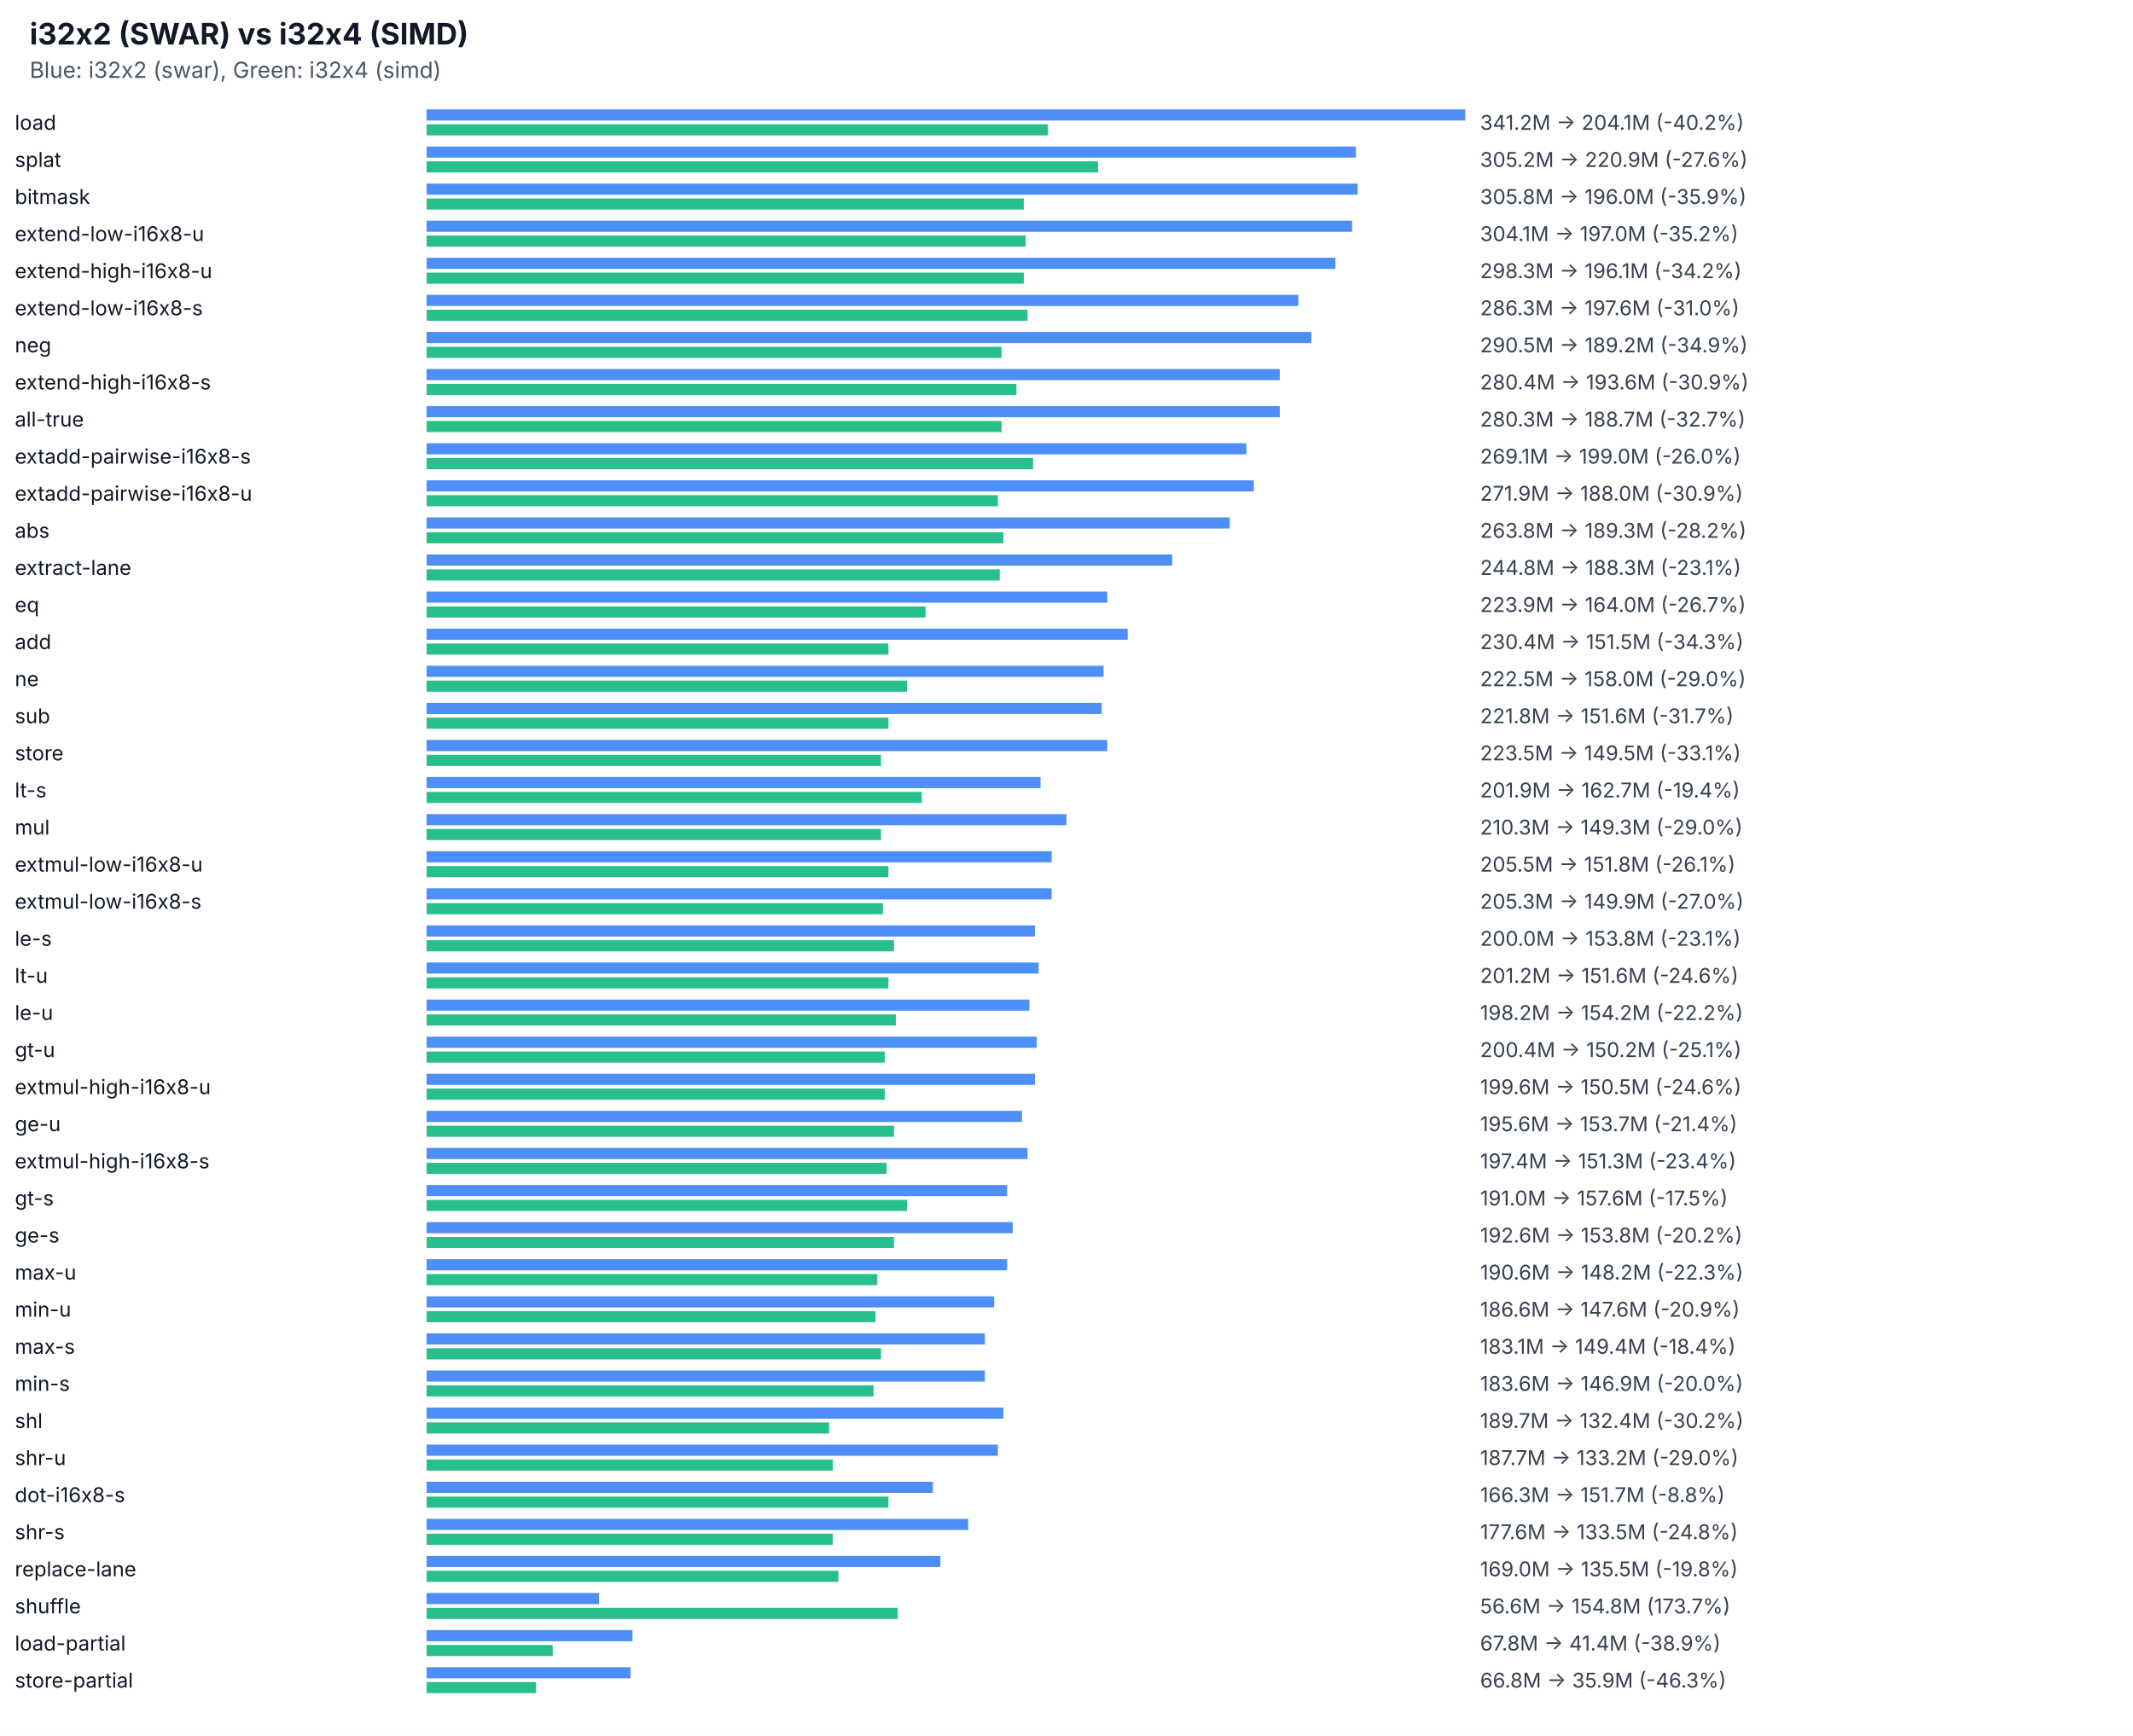
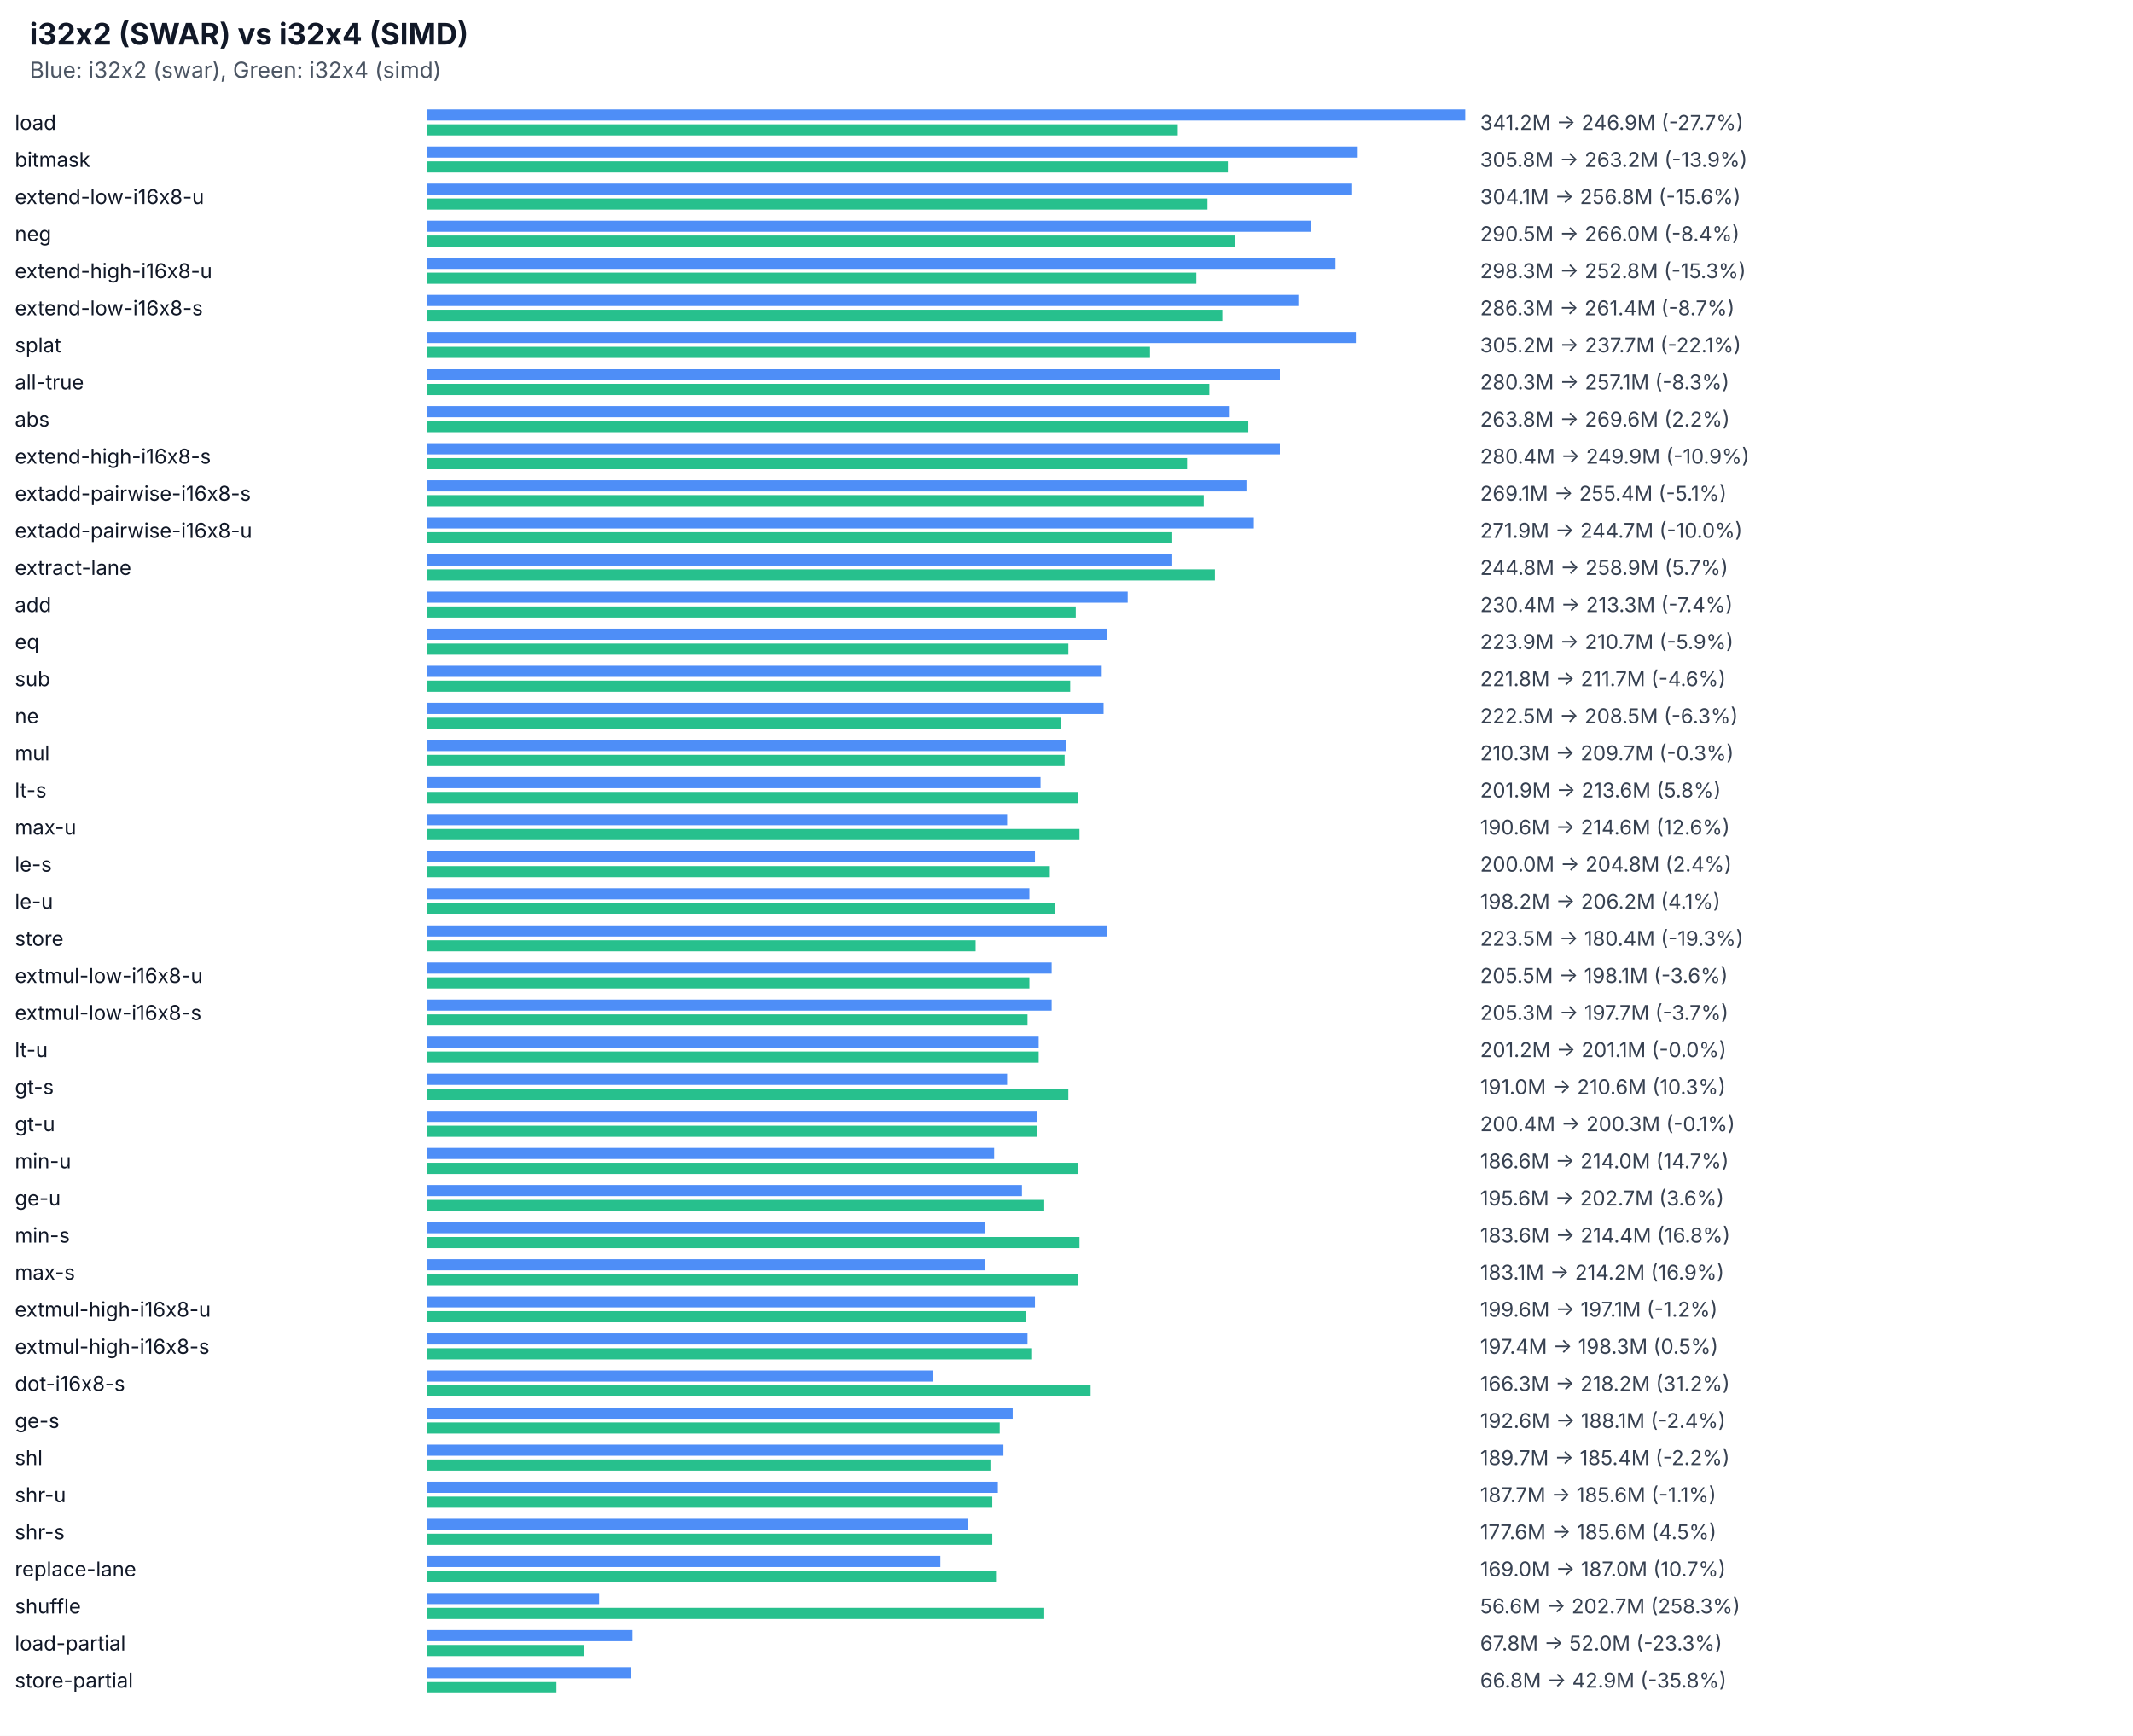
<svg xmlns="http://www.w3.org/2000/svg" width="1150" height="936" viewBox="0 0 1150 936">
  <rect x="0" y="0" width="1150" height="936" fill="#ffffff" />
  <text x="16" y="24" font-family="Inter, Arial, sans-serif" font-size="16" font-weight="700" fill="#111827">i32x2 (SWAR) vs i32x4 (SIMD)</text>
  <text x="16" y="42" font-family="Inter, Arial, sans-serif" font-size="12" fill="#4b5563">Blue: i32x2 (swar), Green: i32x4 (simd)</text>
  <text x="8" y="70" font-family="Inter, Arial, sans-serif" font-size="11" fill="#111827">load</text>
  <rect x="230" y="59" width="560" height="6" fill="#3b82f6" opacity="0.9" />
-   <rect x="230" y="67" width="335" height="6" fill="#10b981" opacity="0.9" />
-   <text x="798" y="70" font-family="Inter, Arial, sans-serif" font-size="11" fill="#374151">341.2M -&gt; 204.1M (-40.2%)</text>
-   <text x="8" y="90" font-family="Inter, Arial, sans-serif" font-size="11" fill="#111827">splat</text>
-   <rect x="230" y="79" width="501" height="6" fill="#3b82f6" opacity="0.9" />
-   <rect x="230" y="87" width="362" height="6" fill="#10b981" opacity="0.9" />
-   <text x="798" y="90" font-family="Inter, Arial, sans-serif" font-size="11" fill="#374151">305.2M -&gt; 220.9M (-27.6%)</text>
-   <text x="8" y="110" font-family="Inter, Arial, sans-serif" font-size="11" fill="#111827">bitmask</text>
-   <rect x="230" y="99" width="502" height="6" fill="#3b82f6" opacity="0.9" />
-   <rect x="230" y="107" width="322" height="6" fill="#10b981" opacity="0.9" />
-   <text x="798" y="110" font-family="Inter, Arial, sans-serif" font-size="11" fill="#374151">305.8M -&gt; 196.0M (-35.9%)</text>
-   <text x="8" y="130" font-family="Inter, Arial, sans-serif" font-size="11" fill="#111827">extend-low-i16x8-u</text>
-   <rect x="230" y="119" width="499" height="6" fill="#3b82f6" opacity="0.9" />
-   <rect x="230" y="127" width="323" height="6" fill="#10b981" opacity="0.9" />
-   <text x="798" y="130" font-family="Inter, Arial, sans-serif" font-size="11" fill="#374151">304.1M -&gt; 197.0M (-35.2%)</text>
+   <rect x="230" y="67" width="405" height="6" fill="#10b981" opacity="0.9" />
+   <text x="798" y="70" font-family="Inter, Arial, sans-serif" font-size="11" fill="#374151">341.2M -&gt; 246.9M (-27.7%)</text>
+   <text x="8" y="90" font-family="Inter, Arial, sans-serif" font-size="11" fill="#111827">bitmask</text>
+   <rect x="230" y="79" width="502" height="6" fill="#3b82f6" opacity="0.9" />
+   <rect x="230" y="87" width="432" height="6" fill="#10b981" opacity="0.9" />
+   <text x="798" y="90" font-family="Inter, Arial, sans-serif" font-size="11" fill="#374151">305.8M -&gt; 263.2M (-13.9%)</text>
+   <text x="8" y="110" font-family="Inter, Arial, sans-serif" font-size="11" fill="#111827">extend-low-i16x8-u</text>
+   <rect x="230" y="99" width="499" height="6" fill="#3b82f6" opacity="0.9" />
+   <rect x="230" y="107" width="421" height="6" fill="#10b981" opacity="0.9" />
+   <text x="798" y="110" font-family="Inter, Arial, sans-serif" font-size="11" fill="#374151">304.1M -&gt; 256.8M (-15.6%)</text>
+   <text x="8" y="130" font-family="Inter, Arial, sans-serif" font-size="11" fill="#111827">neg</text>
+   <rect x="230" y="119" width="477" height="6" fill="#3b82f6" opacity="0.9" />
+   <rect x="230" y="127" width="436" height="6" fill="#10b981" opacity="0.9" />
+   <text x="798" y="130" font-family="Inter, Arial, sans-serif" font-size="11" fill="#374151">290.5M -&gt; 266.0M (-8.4%)</text>
  <text x="8" y="150" font-family="Inter, Arial, sans-serif" font-size="11" fill="#111827">extend-high-i16x8-u</text>
  <rect x="230" y="139" width="490" height="6" fill="#3b82f6" opacity="0.9" />
-   <rect x="230" y="147" width="322" height="6" fill="#10b981" opacity="0.9" />
-   <text x="798" y="150" font-family="Inter, Arial, sans-serif" font-size="11" fill="#374151">298.3M -&gt; 196.1M (-34.2%)</text>
+   <rect x="230" y="147" width="415" height="6" fill="#10b981" opacity="0.9" />
+   <text x="798" y="150" font-family="Inter, Arial, sans-serif" font-size="11" fill="#374151">298.3M -&gt; 252.8M (-15.3%)</text>
  <text x="8" y="170" font-family="Inter, Arial, sans-serif" font-size="11" fill="#111827">extend-low-i16x8-s</text>
  <rect x="230" y="159" width="470" height="6" fill="#3b82f6" opacity="0.9" />
-   <rect x="230" y="167" width="324" height="6" fill="#10b981" opacity="0.9" />
-   <text x="798" y="170" font-family="Inter, Arial, sans-serif" font-size="11" fill="#374151">286.3M -&gt; 197.6M (-31.0%)</text>
-   <text x="8" y="190" font-family="Inter, Arial, sans-serif" font-size="11" fill="#111827">neg</text>
-   <rect x="230" y="179" width="477" height="6" fill="#3b82f6" opacity="0.9" />
-   <rect x="230" y="187" width="310" height="6" fill="#10b981" opacity="0.9" />
-   <text x="798" y="190" font-family="Inter, Arial, sans-serif" font-size="11" fill="#374151">290.5M -&gt; 189.2M (-34.9%)</text>
-   <text x="8" y="210" font-family="Inter, Arial, sans-serif" font-size="11" fill="#111827">extend-high-i16x8-s</text>
+   <rect x="230" y="167" width="429" height="6" fill="#10b981" opacity="0.9" />
+   <text x="798" y="170" font-family="Inter, Arial, sans-serif" font-size="11" fill="#374151">286.3M -&gt; 261.4M (-8.7%)</text>
+   <text x="8" y="190" font-family="Inter, Arial, sans-serif" font-size="11" fill="#111827">splat</text>
+   <rect x="230" y="179" width="501" height="6" fill="#3b82f6" opacity="0.9" />
+   <rect x="230" y="187" width="390" height="6" fill="#10b981" opacity="0.9" />
+   <text x="798" y="190" font-family="Inter, Arial, sans-serif" font-size="11" fill="#374151">305.2M -&gt; 237.7M (-22.1%)</text>
+   <text x="8" y="210" font-family="Inter, Arial, sans-serif" font-size="11" fill="#111827">all-true</text>
  <rect x="230" y="199" width="460" height="6" fill="#3b82f6" opacity="0.9" />
-   <rect x="230" y="207" width="318" height="6" fill="#10b981" opacity="0.9" />
-   <text x="798" y="210" font-family="Inter, Arial, sans-serif" font-size="11" fill="#374151">280.4M -&gt; 193.6M (-30.9%)</text>
-   <text x="8" y="230" font-family="Inter, Arial, sans-serif" font-size="11" fill="#111827">all-true</text>
-   <rect x="230" y="219" width="460" height="6" fill="#3b82f6" opacity="0.9" />
-   <rect x="230" y="227" width="310" height="6" fill="#10b981" opacity="0.9" />
-   <text x="798" y="230" font-family="Inter, Arial, sans-serif" font-size="11" fill="#374151">280.3M -&gt; 188.7M (-32.7%)</text>
-   <text x="8" y="250" font-family="Inter, Arial, sans-serif" font-size="11" fill="#111827">extadd-pairwise-i16x8-s</text>
-   <rect x="230" y="239" width="442" height="6" fill="#3b82f6" opacity="0.9" />
-   <rect x="230" y="247" width="327" height="6" fill="#10b981" opacity="0.9" />
-   <text x="798" y="250" font-family="Inter, Arial, sans-serif" font-size="11" fill="#374151">269.1M -&gt; 199.0M (-26.0%)</text>
-   <text x="8" y="270" font-family="Inter, Arial, sans-serif" font-size="11" fill="#111827">extadd-pairwise-i16x8-u</text>
-   <rect x="230" y="259" width="446" height="6" fill="#3b82f6" opacity="0.9" />
-   <rect x="230" y="267" width="308" height="6" fill="#10b981" opacity="0.9" />
-   <text x="798" y="270" font-family="Inter, Arial, sans-serif" font-size="11" fill="#374151">271.9M -&gt; 188.0M (-30.9%)</text>
-   <text x="8" y="290" font-family="Inter, Arial, sans-serif" font-size="11" fill="#111827">abs</text>
-   <rect x="230" y="279" width="433" height="6" fill="#3b82f6" opacity="0.9" />
-   <rect x="230" y="287" width="311" height="6" fill="#10b981" opacity="0.9" />
-   <text x="798" y="290" font-family="Inter, Arial, sans-serif" font-size="11" fill="#374151">263.8M -&gt; 189.3M (-28.2%)</text>
+   <rect x="230" y="207" width="422" height="6" fill="#10b981" opacity="0.9" />
+   <text x="798" y="210" font-family="Inter, Arial, sans-serif" font-size="11" fill="#374151">280.3M -&gt; 257.1M (-8.3%)</text>
+   <text x="8" y="230" font-family="Inter, Arial, sans-serif" font-size="11" fill="#111827">abs</text>
+   <rect x="230" y="219" width="433" height="6" fill="#3b82f6" opacity="0.9" />
+   <rect x="230" y="227" width="443" height="6" fill="#10b981" opacity="0.9" />
+   <text x="798" y="230" font-family="Inter, Arial, sans-serif" font-size="11" fill="#374151">263.8M -&gt; 269.6M (2.2%)</text>
+   <text x="8" y="250" font-family="Inter, Arial, sans-serif" font-size="11" fill="#111827">extend-high-i16x8-s</text>
+   <rect x="230" y="239" width="460" height="6" fill="#3b82f6" opacity="0.9" />
+   <rect x="230" y="247" width="410" height="6" fill="#10b981" opacity="0.9" />
+   <text x="798" y="250" font-family="Inter, Arial, sans-serif" font-size="11" fill="#374151">280.4M -&gt; 249.9M (-10.9%)</text>
+   <text x="8" y="270" font-family="Inter, Arial, sans-serif" font-size="11" fill="#111827">extadd-pairwise-i16x8-s</text>
+   <rect x="230" y="259" width="442" height="6" fill="#3b82f6" opacity="0.9" />
+   <rect x="230" y="267" width="419" height="6" fill="#10b981" opacity="0.9" />
+   <text x="798" y="270" font-family="Inter, Arial, sans-serif" font-size="11" fill="#374151">269.1M -&gt; 255.4M (-5.1%)</text>
+   <text x="8" y="290" font-family="Inter, Arial, sans-serif" font-size="11" fill="#111827">extadd-pairwise-i16x8-u</text>
+   <rect x="230" y="279" width="446" height="6" fill="#3b82f6" opacity="0.9" />
+   <rect x="230" y="287" width="402" height="6" fill="#10b981" opacity="0.9" />
+   <text x="798" y="290" font-family="Inter, Arial, sans-serif" font-size="11" fill="#374151">271.9M -&gt; 244.7M (-10.0%)</text>
  <text x="8" y="310" font-family="Inter, Arial, sans-serif" font-size="11" fill="#111827">extract-lane</text>
  <rect x="230" y="299" width="402" height="6" fill="#3b82f6" opacity="0.9" />
-   <rect x="230" y="307" width="309" height="6" fill="#10b981" opacity="0.9" />
-   <text x="798" y="310" font-family="Inter, Arial, sans-serif" font-size="11" fill="#374151">244.8M -&gt; 188.3M (-23.1%)</text>
-   <text x="8" y="330" font-family="Inter, Arial, sans-serif" font-size="11" fill="#111827">eq</text>
-   <rect x="230" y="319" width="367" height="6" fill="#3b82f6" opacity="0.9" />
-   <rect x="230" y="327" width="269" height="6" fill="#10b981" opacity="0.9" />
-   <text x="798" y="330" font-family="Inter, Arial, sans-serif" font-size="11" fill="#374151">223.9M -&gt; 164.0M (-26.7%)</text>
-   <text x="8" y="350" font-family="Inter, Arial, sans-serif" font-size="11" fill="#111827">add</text>
-   <rect x="230" y="339" width="378" height="6" fill="#3b82f6" opacity="0.9" />
-   <rect x="230" y="347" width="249" height="6" fill="#10b981" opacity="0.9" />
-   <text x="798" y="350" font-family="Inter, Arial, sans-serif" font-size="11" fill="#374151">230.4M -&gt; 151.5M (-34.3%)</text>
-   <text x="8" y="370" font-family="Inter, Arial, sans-serif" font-size="11" fill="#111827">ne</text>
-   <rect x="230" y="359" width="365" height="6" fill="#3b82f6" opacity="0.9" />
-   <rect x="230" y="367" width="259" height="6" fill="#10b981" opacity="0.9" />
-   <text x="798" y="370" font-family="Inter, Arial, sans-serif" font-size="11" fill="#374151">222.5M -&gt; 158.0M (-29.0%)</text>
-   <text x="8" y="390" font-family="Inter, Arial, sans-serif" font-size="11" fill="#111827">sub</text>
-   <rect x="230" y="379" width="364" height="6" fill="#3b82f6" opacity="0.9" />
-   <rect x="230" y="387" width="249" height="6" fill="#10b981" opacity="0.9" />
-   <text x="798" y="390" font-family="Inter, Arial, sans-serif" font-size="11" fill="#374151">221.8M -&gt; 151.6M (-31.7%)</text>
-   <text x="8" y="410" font-family="Inter, Arial, sans-serif" font-size="11" fill="#111827">store</text>
-   <rect x="230" y="399" width="367" height="6" fill="#3b82f6" opacity="0.9" />
-   <rect x="230" y="407" width="245" height="6" fill="#10b981" opacity="0.9" />
-   <text x="798" y="410" font-family="Inter, Arial, sans-serif" font-size="11" fill="#374151">223.5M -&gt; 149.5M (-33.1%)</text>
+   <rect x="230" y="307" width="425" height="6" fill="#10b981" opacity="0.9" />
+   <text x="798" y="310" font-family="Inter, Arial, sans-serif" font-size="11" fill="#374151">244.8M -&gt; 258.9M (5.7%)</text>
+   <text x="8" y="330" font-family="Inter, Arial, sans-serif" font-size="11" fill="#111827">add</text>
+   <rect x="230" y="319" width="378" height="6" fill="#3b82f6" opacity="0.9" />
+   <rect x="230" y="327" width="350" height="6" fill="#10b981" opacity="0.9" />
+   <text x="798" y="330" font-family="Inter, Arial, sans-serif" font-size="11" fill="#374151">230.4M -&gt; 213.3M (-7.4%)</text>
+   <text x="8" y="350" font-family="Inter, Arial, sans-serif" font-size="11" fill="#111827">eq</text>
+   <rect x="230" y="339" width="367" height="6" fill="#3b82f6" opacity="0.9" />
+   <rect x="230" y="347" width="346" height="6" fill="#10b981" opacity="0.9" />
+   <text x="798" y="350" font-family="Inter, Arial, sans-serif" font-size="11" fill="#374151">223.9M -&gt; 210.7M (-5.9%)</text>
+   <text x="8" y="370" font-family="Inter, Arial, sans-serif" font-size="11" fill="#111827">sub</text>
+   <rect x="230" y="359" width="364" height="6" fill="#3b82f6" opacity="0.9" />
+   <rect x="230" y="367" width="347" height="6" fill="#10b981" opacity="0.9" />
+   <text x="798" y="370" font-family="Inter, Arial, sans-serif" font-size="11" fill="#374151">221.8M -&gt; 211.7M (-4.6%)</text>
+   <text x="8" y="390" font-family="Inter, Arial, sans-serif" font-size="11" fill="#111827">ne</text>
+   <rect x="230" y="379" width="365" height="6" fill="#3b82f6" opacity="0.9" />
+   <rect x="230" y="387" width="342" height="6" fill="#10b981" opacity="0.9" />
+   <text x="798" y="390" font-family="Inter, Arial, sans-serif" font-size="11" fill="#374151">222.5M -&gt; 208.5M (-6.3%)</text>
+   <text x="8" y="410" font-family="Inter, Arial, sans-serif" font-size="11" fill="#111827">mul</text>
+   <rect x="230" y="399" width="345" height="6" fill="#3b82f6" opacity="0.9" />
+   <rect x="230" y="407" width="344" height="6" fill="#10b981" opacity="0.9" />
+   <text x="798" y="410" font-family="Inter, Arial, sans-serif" font-size="11" fill="#374151">210.3M -&gt; 209.7M (-0.3%)</text>
  <text x="8" y="430" font-family="Inter, Arial, sans-serif" font-size="11" fill="#111827">lt-s</text>
  <rect x="230" y="419" width="331" height="6" fill="#3b82f6" opacity="0.9" />
-   <rect x="230" y="427" width="267" height="6" fill="#10b981" opacity="0.9" />
-   <text x="798" y="430" font-family="Inter, Arial, sans-serif" font-size="11" fill="#374151">201.9M -&gt; 162.7M (-19.4%)</text>
-   <text x="8" y="450" font-family="Inter, Arial, sans-serif" font-size="11" fill="#111827">mul</text>
-   <rect x="230" y="439" width="345" height="6" fill="#3b82f6" opacity="0.9" />
-   <rect x="230" y="447" width="245" height="6" fill="#10b981" opacity="0.9" />
-   <text x="798" y="450" font-family="Inter, Arial, sans-serif" font-size="11" fill="#374151">210.3M -&gt; 149.3M (-29.0%)</text>
-   <text x="8" y="470" font-family="Inter, Arial, sans-serif" font-size="11" fill="#111827">extmul-low-i16x8-u</text>
-   <rect x="230" y="459" width="337" height="6" fill="#3b82f6" opacity="0.9" />
-   <rect x="230" y="467" width="249" height="6" fill="#10b981" opacity="0.9" />
-   <text x="798" y="470" font-family="Inter, Arial, sans-serif" font-size="11" fill="#374151">205.5M -&gt; 151.8M (-26.1%)</text>
-   <text x="8" y="490" font-family="Inter, Arial, sans-serif" font-size="11" fill="#111827">extmul-low-i16x8-s</text>
-   <rect x="230" y="479" width="337" height="6" fill="#3b82f6" opacity="0.9" />
-   <rect x="230" y="487" width="246" height="6" fill="#10b981" opacity="0.9" />
-   <text x="798" y="490" font-family="Inter, Arial, sans-serif" font-size="11" fill="#374151">205.3M -&gt; 149.9M (-27.0%)</text>
-   <text x="8" y="510" font-family="Inter, Arial, sans-serif" font-size="11" fill="#111827">le-s</text>
-   <rect x="230" y="499" width="328" height="6" fill="#3b82f6" opacity="0.9" />
-   <rect x="230" y="507" width="252" height="6" fill="#10b981" opacity="0.9" />
-   <text x="798" y="510" font-family="Inter, Arial, sans-serif" font-size="11" fill="#374151">200.0M -&gt; 153.8M (-23.1%)</text>
-   <text x="8" y="530" font-family="Inter, Arial, sans-serif" font-size="11" fill="#111827">lt-u</text>
-   <rect x="230" y="519" width="330" height="6" fill="#3b82f6" opacity="0.9" />
-   <rect x="230" y="527" width="249" height="6" fill="#10b981" opacity="0.9" />
-   <text x="798" y="530" font-family="Inter, Arial, sans-serif" font-size="11" fill="#374151">201.2M -&gt; 151.6M (-24.6%)</text>
-   <text x="8" y="550" font-family="Inter, Arial, sans-serif" font-size="11" fill="#111827">le-u</text>
-   <rect x="230" y="539" width="325" height="6" fill="#3b82f6" opacity="0.9" />
-   <rect x="230" y="547" width="253" height="6" fill="#10b981" opacity="0.9" />
-   <text x="798" y="550" font-family="Inter, Arial, sans-serif" font-size="11" fill="#374151">198.2M -&gt; 154.2M (-22.2%)</text>
-   <text x="8" y="570" font-family="Inter, Arial, sans-serif" font-size="11" fill="#111827">gt-u</text>
-   <rect x="230" y="559" width="329" height="6" fill="#3b82f6" opacity="0.9" />
-   <rect x="230" y="567" width="247" height="6" fill="#10b981" opacity="0.9" />
-   <text x="798" y="570" font-family="Inter, Arial, sans-serif" font-size="11" fill="#374151">200.4M -&gt; 150.2M (-25.1%)</text>
-   <text x="8" y="590" font-family="Inter, Arial, sans-serif" font-size="11" fill="#111827">extmul-high-i16x8-u</text>
-   <rect x="230" y="579" width="328" height="6" fill="#3b82f6" opacity="0.9" />
-   <rect x="230" y="587" width="247" height="6" fill="#10b981" opacity="0.9" />
-   <text x="798" y="590" font-family="Inter, Arial, sans-serif" font-size="11" fill="#374151">199.6M -&gt; 150.5M (-24.6%)</text>
-   <text x="8" y="610" font-family="Inter, Arial, sans-serif" font-size="11" fill="#111827">ge-u</text>
-   <rect x="230" y="599" width="321" height="6" fill="#3b82f6" opacity="0.9" />
-   <rect x="230" y="607" width="252" height="6" fill="#10b981" opacity="0.9" />
-   <text x="798" y="610" font-family="Inter, Arial, sans-serif" font-size="11" fill="#374151">195.6M -&gt; 153.7M (-21.4%)</text>
-   <text x="8" y="630" font-family="Inter, Arial, sans-serif" font-size="11" fill="#111827">extmul-high-i16x8-s</text>
-   <rect x="230" y="619" width="324" height="6" fill="#3b82f6" opacity="0.9" />
-   <rect x="230" y="627" width="248" height="6" fill="#10b981" opacity="0.9" />
-   <text x="798" y="630" font-family="Inter, Arial, sans-serif" font-size="11" fill="#374151">197.4M -&gt; 151.3M (-23.4%)</text>
-   <text x="8" y="650" font-family="Inter, Arial, sans-serif" font-size="11" fill="#111827">gt-s</text>
-   <rect x="230" y="639" width="313" height="6" fill="#3b82f6" opacity="0.9" />
-   <rect x="230" y="647" width="259" height="6" fill="#10b981" opacity="0.9" />
-   <text x="798" y="650" font-family="Inter, Arial, sans-serif" font-size="11" fill="#374151">191.0M -&gt; 157.6M (-17.5%)</text>
-   <text x="8" y="670" font-family="Inter, Arial, sans-serif" font-size="11" fill="#111827">ge-s</text>
-   <rect x="230" y="659" width="316" height="6" fill="#3b82f6" opacity="0.9" />
-   <rect x="230" y="667" width="252" height="6" fill="#10b981" opacity="0.9" />
-   <text x="798" y="670" font-family="Inter, Arial, sans-serif" font-size="11" fill="#374151">192.6M -&gt; 153.8M (-20.2%)</text>
-   <text x="8" y="690" font-family="Inter, Arial, sans-serif" font-size="11" fill="#111827">max-u</text>
-   <rect x="230" y="679" width="313" height="6" fill="#3b82f6" opacity="0.9" />
-   <rect x="230" y="687" width="243" height="6" fill="#10b981" opacity="0.9" />
-   <text x="798" y="690" font-family="Inter, Arial, sans-serif" font-size="11" fill="#374151">190.6M -&gt; 148.2M (-22.3%)</text>
-   <text x="8" y="710" font-family="Inter, Arial, sans-serif" font-size="11" fill="#111827">min-u</text>
-   <rect x="230" y="699" width="306" height="6" fill="#3b82f6" opacity="0.9" />
-   <rect x="230" y="707" width="242" height="6" fill="#10b981" opacity="0.9" />
-   <text x="798" y="710" font-family="Inter, Arial, sans-serif" font-size="11" fill="#374151">186.6M -&gt; 147.6M (-20.9%)</text>
-   <text x="8" y="730" font-family="Inter, Arial, sans-serif" font-size="11" fill="#111827">max-s</text>
-   <rect x="230" y="719" width="301" height="6" fill="#3b82f6" opacity="0.9" />
-   <rect x="230" y="727" width="245" height="6" fill="#10b981" opacity="0.9" />
-   <text x="798" y="730" font-family="Inter, Arial, sans-serif" font-size="11" fill="#374151">183.1M -&gt; 149.4M (-18.4%)</text>
-   <text x="8" y="750" font-family="Inter, Arial, sans-serif" font-size="11" fill="#111827">min-s</text>
-   <rect x="230" y="739" width="301" height="6" fill="#3b82f6" opacity="0.9" />
-   <rect x="230" y="747" width="241" height="6" fill="#10b981" opacity="0.9" />
-   <text x="798" y="750" font-family="Inter, Arial, sans-serif" font-size="11" fill="#374151">183.6M -&gt; 146.9M (-20.0%)</text>
-   <text x="8" y="770" font-family="Inter, Arial, sans-serif" font-size="11" fill="#111827">shl</text>
-   <rect x="230" y="759" width="311" height="6" fill="#3b82f6" opacity="0.9" />
-   <rect x="230" y="767" width="217" height="6" fill="#10b981" opacity="0.9" />
-   <text x="798" y="770" font-family="Inter, Arial, sans-serif" font-size="11" fill="#374151">189.7M -&gt; 132.4M (-30.2%)</text>
-   <text x="8" y="790" font-family="Inter, Arial, sans-serif" font-size="11" fill="#111827">shr-u</text>
-   <rect x="230" y="779" width="308" height="6" fill="#3b82f6" opacity="0.9" />
-   <rect x="230" y="787" width="219" height="6" fill="#10b981" opacity="0.9" />
-   <text x="798" y="790" font-family="Inter, Arial, sans-serif" font-size="11" fill="#374151">187.7M -&gt; 133.2M (-29.0%)</text>
-   <text x="8" y="810" font-family="Inter, Arial, sans-serif" font-size="11" fill="#111827">dot-i16x8-s</text>
-   <rect x="230" y="799" width="273" height="6" fill="#3b82f6" opacity="0.9" />
-   <rect x="230" y="807" width="249" height="6" fill="#10b981" opacity="0.9" />
-   <text x="798" y="810" font-family="Inter, Arial, sans-serif" font-size="11" fill="#374151">166.3M -&gt; 151.7M (-8.8%)</text>
+   <rect x="230" y="427" width="351" height="6" fill="#10b981" opacity="0.9" />
+   <text x="798" y="430" font-family="Inter, Arial, sans-serif" font-size="11" fill="#374151">201.9M -&gt; 213.6M (5.8%)</text>
+   <text x="8" y="450" font-family="Inter, Arial, sans-serif" font-size="11" fill="#111827">max-u</text>
+   <rect x="230" y="439" width="313" height="6" fill="#3b82f6" opacity="0.9" />
+   <rect x="230" y="447" width="352" height="6" fill="#10b981" opacity="0.9" />
+   <text x="798" y="450" font-family="Inter, Arial, sans-serif" font-size="11" fill="#374151">190.6M -&gt; 214.6M (12.6%)</text>
+   <text x="8" y="470" font-family="Inter, Arial, sans-serif" font-size="11" fill="#111827">le-s</text>
+   <rect x="230" y="459" width="328" height="6" fill="#3b82f6" opacity="0.9" />
+   <rect x="230" y="467" width="336" height="6" fill="#10b981" opacity="0.9" />
+   <text x="798" y="470" font-family="Inter, Arial, sans-serif" font-size="11" fill="#374151">200.0M -&gt; 204.8M (2.4%)</text>
+   <text x="8" y="490" font-family="Inter, Arial, sans-serif" font-size="11" fill="#111827">le-u</text>
+   <rect x="230" y="479" width="325" height="6" fill="#3b82f6" opacity="0.9" />
+   <rect x="230" y="487" width="339" height="6" fill="#10b981" opacity="0.9" />
+   <text x="798" y="490" font-family="Inter, Arial, sans-serif" font-size="11" fill="#374151">198.2M -&gt; 206.2M (4.1%)</text>
+   <text x="8" y="510" font-family="Inter, Arial, sans-serif" font-size="11" fill="#111827">store</text>
+   <rect x="230" y="499" width="367" height="6" fill="#3b82f6" opacity="0.9" />
+   <rect x="230" y="507" width="296" height="6" fill="#10b981" opacity="0.9" />
+   <text x="798" y="510" font-family="Inter, Arial, sans-serif" font-size="11" fill="#374151">223.5M -&gt; 180.4M (-19.3%)</text>
+   <text x="8" y="530" font-family="Inter, Arial, sans-serif" font-size="11" fill="#111827">extmul-low-i16x8-u</text>
+   <rect x="230" y="519" width="337" height="6" fill="#3b82f6" opacity="0.9" />
+   <rect x="230" y="527" width="325" height="6" fill="#10b981" opacity="0.9" />
+   <text x="798" y="530" font-family="Inter, Arial, sans-serif" font-size="11" fill="#374151">205.5M -&gt; 198.1M (-3.6%)</text>
+   <text x="8" y="550" font-family="Inter, Arial, sans-serif" font-size="11" fill="#111827">extmul-low-i16x8-s</text>
+   <rect x="230" y="539" width="337" height="6" fill="#3b82f6" opacity="0.9" />
+   <rect x="230" y="547" width="324" height="6" fill="#10b981" opacity="0.9" />
+   <text x="798" y="550" font-family="Inter, Arial, sans-serif" font-size="11" fill="#374151">205.3M -&gt; 197.7M (-3.7%)</text>
+   <text x="8" y="570" font-family="Inter, Arial, sans-serif" font-size="11" fill="#111827">lt-u</text>
+   <rect x="230" y="559" width="330" height="6" fill="#3b82f6" opacity="0.9" />
+   <rect x="230" y="567" width="330" height="6" fill="#10b981" opacity="0.9" />
+   <text x="798" y="570" font-family="Inter, Arial, sans-serif" font-size="11" fill="#374151">201.2M -&gt; 201.1M (-0.0%)</text>
+   <text x="8" y="590" font-family="Inter, Arial, sans-serif" font-size="11" fill="#111827">gt-s</text>
+   <rect x="230" y="579" width="313" height="6" fill="#3b82f6" opacity="0.9" />
+   <rect x="230" y="587" width="346" height="6" fill="#10b981" opacity="0.9" />
+   <text x="798" y="590" font-family="Inter, Arial, sans-serif" font-size="11" fill="#374151">191.0M -&gt; 210.6M (10.3%)</text>
+   <text x="8" y="610" font-family="Inter, Arial, sans-serif" font-size="11" fill="#111827">gt-u</text>
+   <rect x="230" y="599" width="329" height="6" fill="#3b82f6" opacity="0.9" />
+   <rect x="230" y="607" width="329" height="6" fill="#10b981" opacity="0.9" />
+   <text x="798" y="610" font-family="Inter, Arial, sans-serif" font-size="11" fill="#374151">200.4M -&gt; 200.3M (-0.1%)</text>
+   <text x="8" y="630" font-family="Inter, Arial, sans-serif" font-size="11" fill="#111827">min-u</text>
+   <rect x="230" y="619" width="306" height="6" fill="#3b82f6" opacity="0.9" />
+   <rect x="230" y="627" width="351" height="6" fill="#10b981" opacity="0.9" />
+   <text x="798" y="630" font-family="Inter, Arial, sans-serif" font-size="11" fill="#374151">186.6M -&gt; 214.0M (14.7%)</text>
+   <text x="8" y="650" font-family="Inter, Arial, sans-serif" font-size="11" fill="#111827">ge-u</text>
+   <rect x="230" y="639" width="321" height="6" fill="#3b82f6" opacity="0.9" />
+   <rect x="230" y="647" width="333" height="6" fill="#10b981" opacity="0.9" />
+   <text x="798" y="650" font-family="Inter, Arial, sans-serif" font-size="11" fill="#374151">195.6M -&gt; 202.7M (3.6%)</text>
+   <text x="8" y="670" font-family="Inter, Arial, sans-serif" font-size="11" fill="#111827">min-s</text>
+   <rect x="230" y="659" width="301" height="6" fill="#3b82f6" opacity="0.9" />
+   <rect x="230" y="667" width="352" height="6" fill="#10b981" opacity="0.9" />
+   <text x="798" y="670" font-family="Inter, Arial, sans-serif" font-size="11" fill="#374151">183.6M -&gt; 214.4M (16.8%)</text>
+   <text x="8" y="690" font-family="Inter, Arial, sans-serif" font-size="11" fill="#111827">max-s</text>
+   <rect x="230" y="679" width="301" height="6" fill="#3b82f6" opacity="0.9" />
+   <rect x="230" y="687" width="351" height="6" fill="#10b981" opacity="0.9" />
+   <text x="798" y="690" font-family="Inter, Arial, sans-serif" font-size="11" fill="#374151">183.1M -&gt; 214.2M (16.9%)</text>
+   <text x="8" y="710" font-family="Inter, Arial, sans-serif" font-size="11" fill="#111827">extmul-high-i16x8-u</text>
+   <rect x="230" y="699" width="328" height="6" fill="#3b82f6" opacity="0.9" />
+   <rect x="230" y="707" width="323" height="6" fill="#10b981" opacity="0.9" />
+   <text x="798" y="710" font-family="Inter, Arial, sans-serif" font-size="11" fill="#374151">199.6M -&gt; 197.1M (-1.2%)</text>
+   <text x="8" y="730" font-family="Inter, Arial, sans-serif" font-size="11" fill="#111827">extmul-high-i16x8-s</text>
+   <rect x="230" y="719" width="324" height="6" fill="#3b82f6" opacity="0.9" />
+   <rect x="230" y="727" width="326" height="6" fill="#10b981" opacity="0.9" />
+   <text x="798" y="730" font-family="Inter, Arial, sans-serif" font-size="11" fill="#374151">197.4M -&gt; 198.3M (0.5%)</text>
+   <text x="8" y="750" font-family="Inter, Arial, sans-serif" font-size="11" fill="#111827">dot-i16x8-s</text>
+   <rect x="230" y="739" width="273" height="6" fill="#3b82f6" opacity="0.9" />
+   <rect x="230" y="747" width="358" height="6" fill="#10b981" opacity="0.9" />
+   <text x="798" y="750" font-family="Inter, Arial, sans-serif" font-size="11" fill="#374151">166.3M -&gt; 218.2M (31.2%)</text>
+   <text x="8" y="770" font-family="Inter, Arial, sans-serif" font-size="11" fill="#111827">ge-s</text>
+   <rect x="230" y="759" width="316" height="6" fill="#3b82f6" opacity="0.9" />
+   <rect x="230" y="767" width="309" height="6" fill="#10b981" opacity="0.9" />
+   <text x="798" y="770" font-family="Inter, Arial, sans-serif" font-size="11" fill="#374151">192.6M -&gt; 188.1M (-2.4%)</text>
+   <text x="8" y="790" font-family="Inter, Arial, sans-serif" font-size="11" fill="#111827">shl</text>
+   <rect x="230" y="779" width="311" height="6" fill="#3b82f6" opacity="0.9" />
+   <rect x="230" y="787" width="304" height="6" fill="#10b981" opacity="0.9" />
+   <text x="798" y="790" font-family="Inter, Arial, sans-serif" font-size="11" fill="#374151">189.7M -&gt; 185.4M (-2.2%)</text>
+   <text x="8" y="810" font-family="Inter, Arial, sans-serif" font-size="11" fill="#111827">shr-u</text>
+   <rect x="230" y="799" width="308" height="6" fill="#3b82f6" opacity="0.9" />
+   <rect x="230" y="807" width="305" height="6" fill="#10b981" opacity="0.9" />
+   <text x="798" y="810" font-family="Inter, Arial, sans-serif" font-size="11" fill="#374151">187.7M -&gt; 185.6M (-1.1%)</text>
  <text x="8" y="830" font-family="Inter, Arial, sans-serif" font-size="11" fill="#111827">shr-s</text>
  <rect x="230" y="819" width="292" height="6" fill="#3b82f6" opacity="0.9" />
-   <rect x="230" y="827" width="219" height="6" fill="#10b981" opacity="0.9" />
-   <text x="798" y="830" font-family="Inter, Arial, sans-serif" font-size="11" fill="#374151">177.6M -&gt; 133.5M (-24.8%)</text>
+   <rect x="230" y="827" width="305" height="6" fill="#10b981" opacity="0.9" />
+   <text x="798" y="830" font-family="Inter, Arial, sans-serif" font-size="11" fill="#374151">177.6M -&gt; 185.6M (4.5%)</text>
  <text x="8" y="850" font-family="Inter, Arial, sans-serif" font-size="11" fill="#111827">replace-lane</text>
  <rect x="230" y="839" width="277" height="6" fill="#3b82f6" opacity="0.9" />
-   <rect x="230" y="847" width="222" height="6" fill="#10b981" opacity="0.9" />
-   <text x="798" y="850" font-family="Inter, Arial, sans-serif" font-size="11" fill="#374151">169.0M -&gt; 135.5M (-19.8%)</text>
+   <rect x="230" y="847" width="307" height="6" fill="#10b981" opacity="0.9" />
+   <text x="798" y="850" font-family="Inter, Arial, sans-serif" font-size="11" fill="#374151">169.0M -&gt; 187.0M (10.7%)</text>
  <text x="8" y="870" font-family="Inter, Arial, sans-serif" font-size="11" fill="#111827">shuffle</text>
  <rect x="230" y="859" width="93" height="6" fill="#3b82f6" opacity="0.9" />
-   <rect x="230" y="867" width="254" height="6" fill="#10b981" opacity="0.9" />
-   <text x="798" y="870" font-family="Inter, Arial, sans-serif" font-size="11" fill="#374151">56.6M -&gt; 154.8M (173.7%)</text>
+   <rect x="230" y="867" width="333" height="6" fill="#10b981" opacity="0.9" />
+   <text x="798" y="870" font-family="Inter, Arial, sans-serif" font-size="11" fill="#374151">56.6M -&gt; 202.7M (258.3%)</text>
  <text x="8" y="890" font-family="Inter, Arial, sans-serif" font-size="11" fill="#111827">load-partial</text>
  <rect x="230" y="879" width="111" height="6" fill="#3b82f6" opacity="0.9" />
-   <rect x="230" y="887" width="68" height="6" fill="#10b981" opacity="0.9" />
-   <text x="798" y="890" font-family="Inter, Arial, sans-serif" font-size="11" fill="#374151">67.8M -&gt; 41.4M (-38.9%)</text>
+   <rect x="230" y="887" width="85" height="6" fill="#10b981" opacity="0.9" />
+   <text x="798" y="890" font-family="Inter, Arial, sans-serif" font-size="11" fill="#374151">67.8M -&gt; 52.0M (-23.3%)</text>
  <text x="8" y="910" font-family="Inter, Arial, sans-serif" font-size="11" fill="#111827">store-partial</text>
  <rect x="230" y="899" width="110" height="6" fill="#3b82f6" opacity="0.9" />
-   <rect x="230" y="907" width="59" height="6" fill="#10b981" opacity="0.9" />
-   <text x="798" y="910" font-family="Inter, Arial, sans-serif" font-size="11" fill="#374151">66.8M -&gt; 35.9M (-46.3%)</text>
+   <rect x="230" y="907" width="70" height="6" fill="#10b981" opacity="0.9" />
+   <text x="798" y="910" font-family="Inter, Arial, sans-serif" font-size="11" fill="#374151">66.8M -&gt; 42.9M (-35.8%)</text>
</svg>
